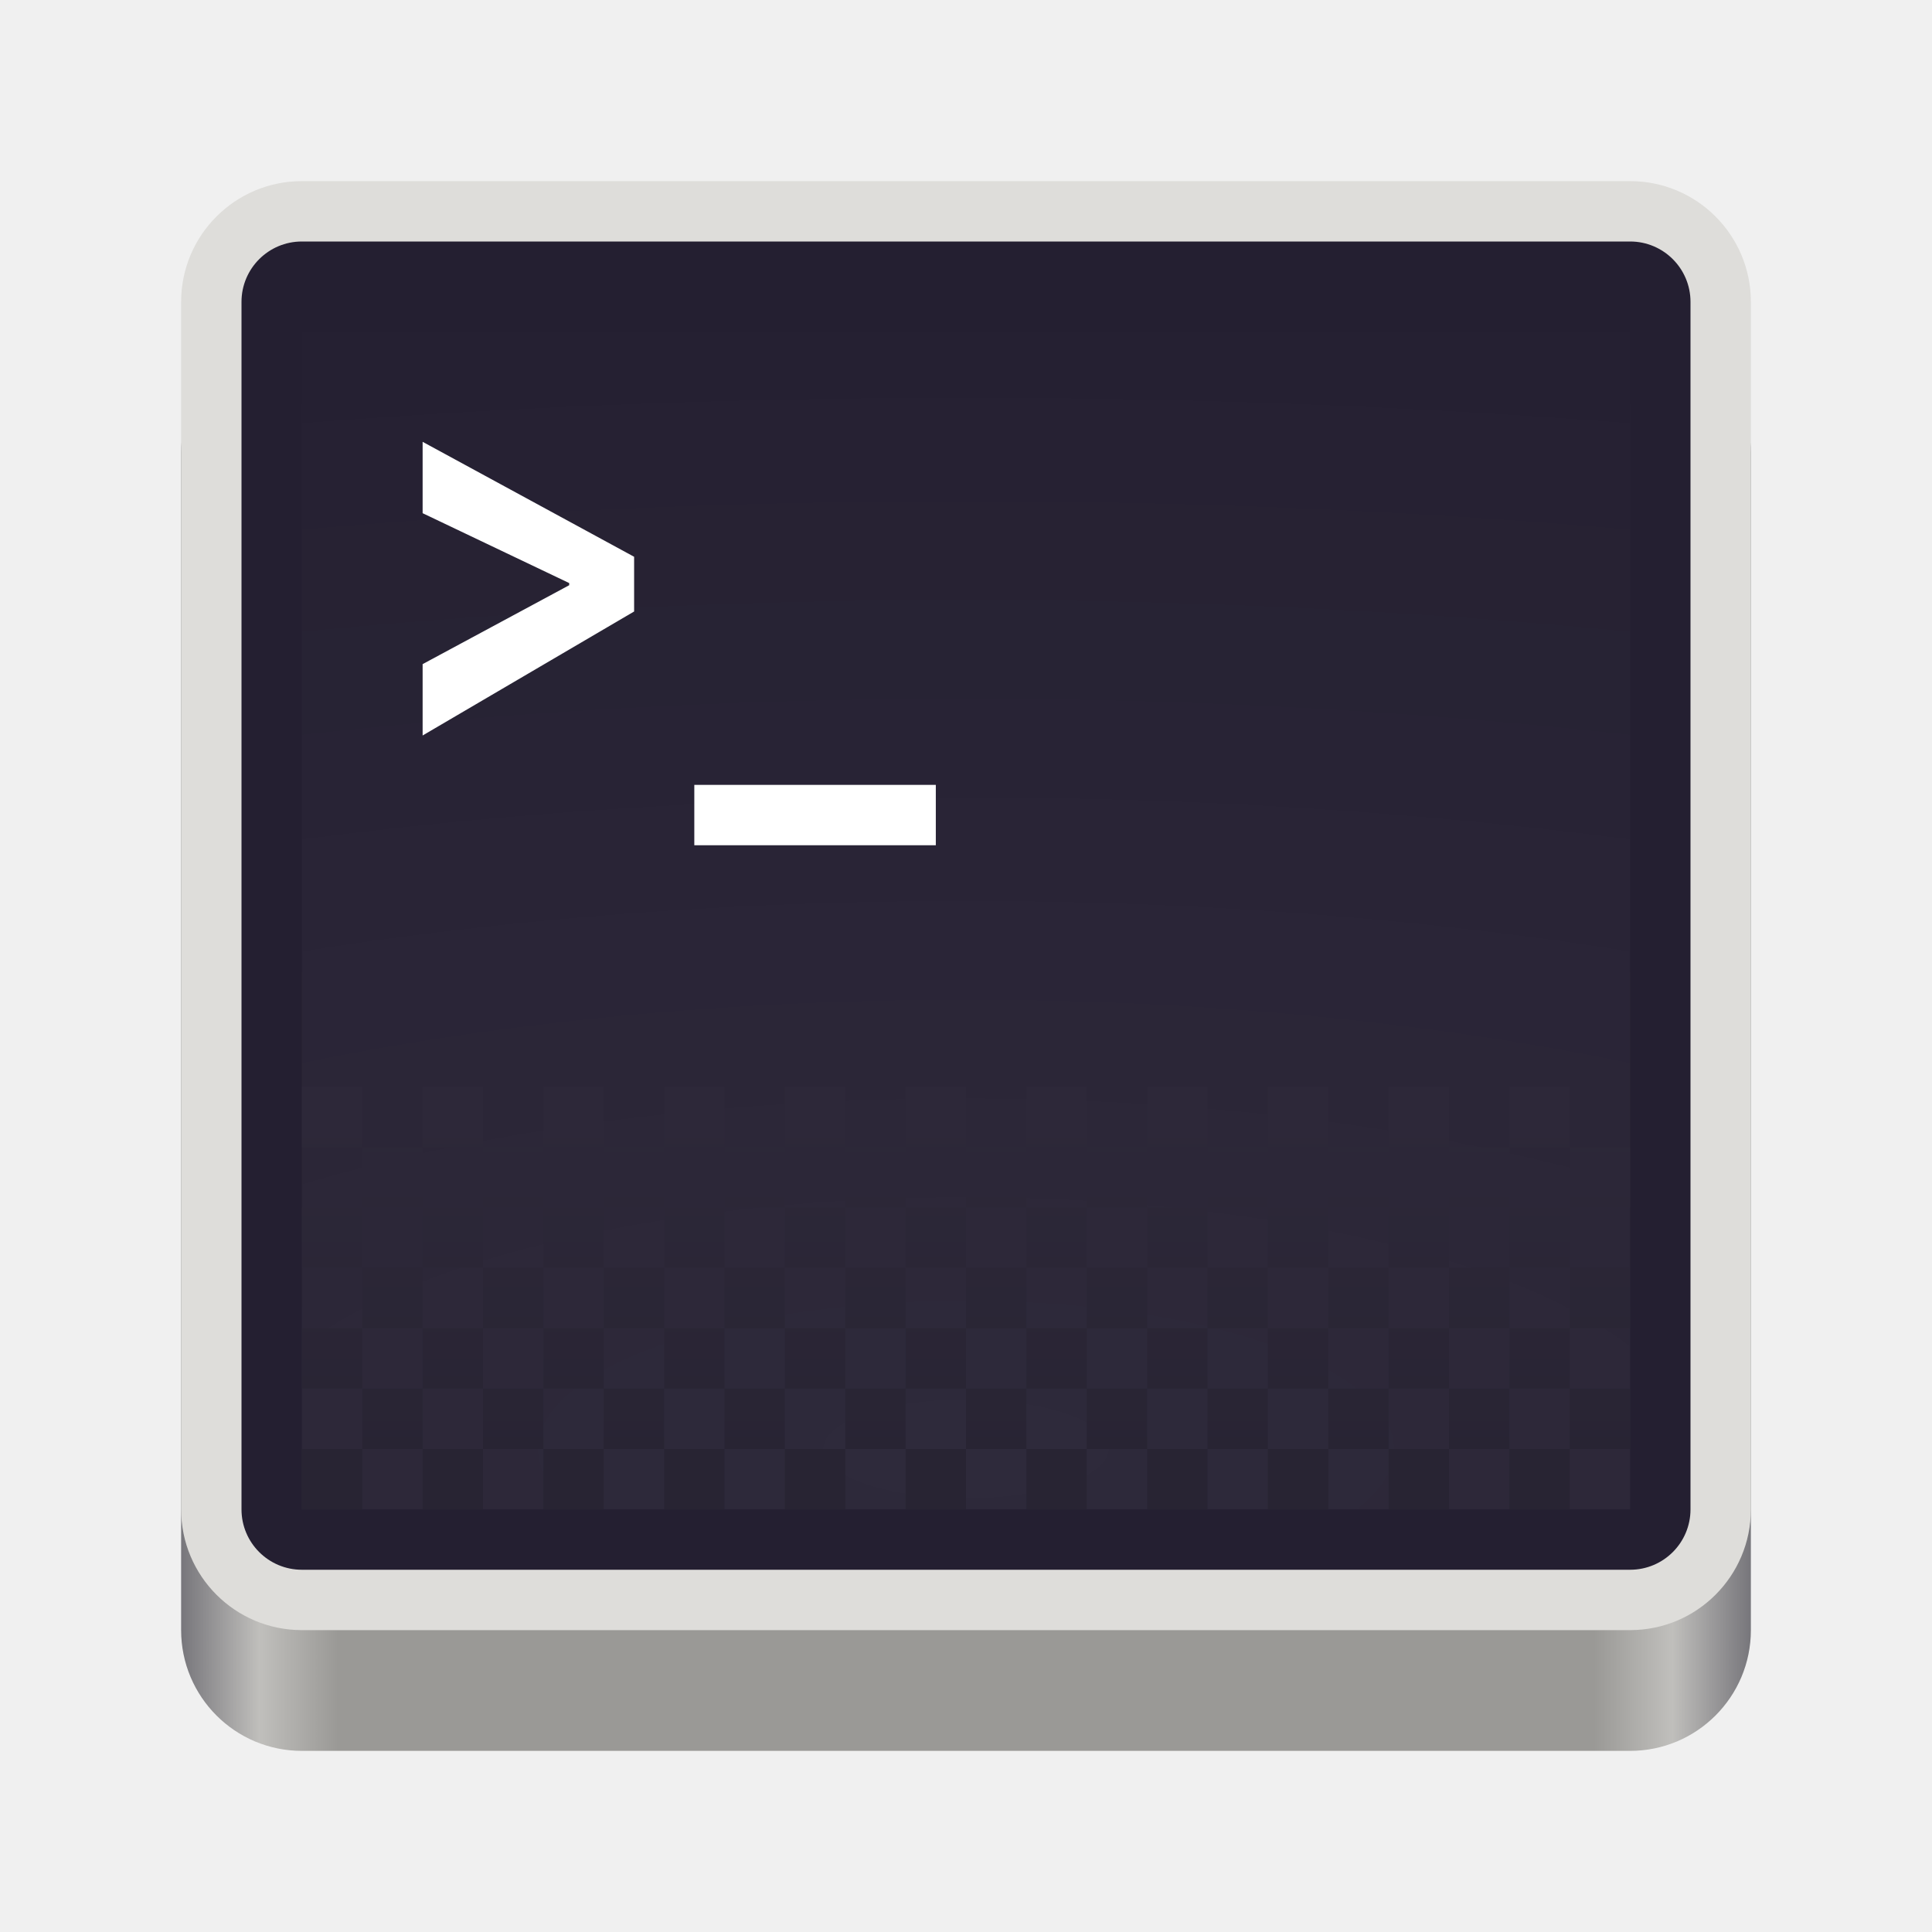
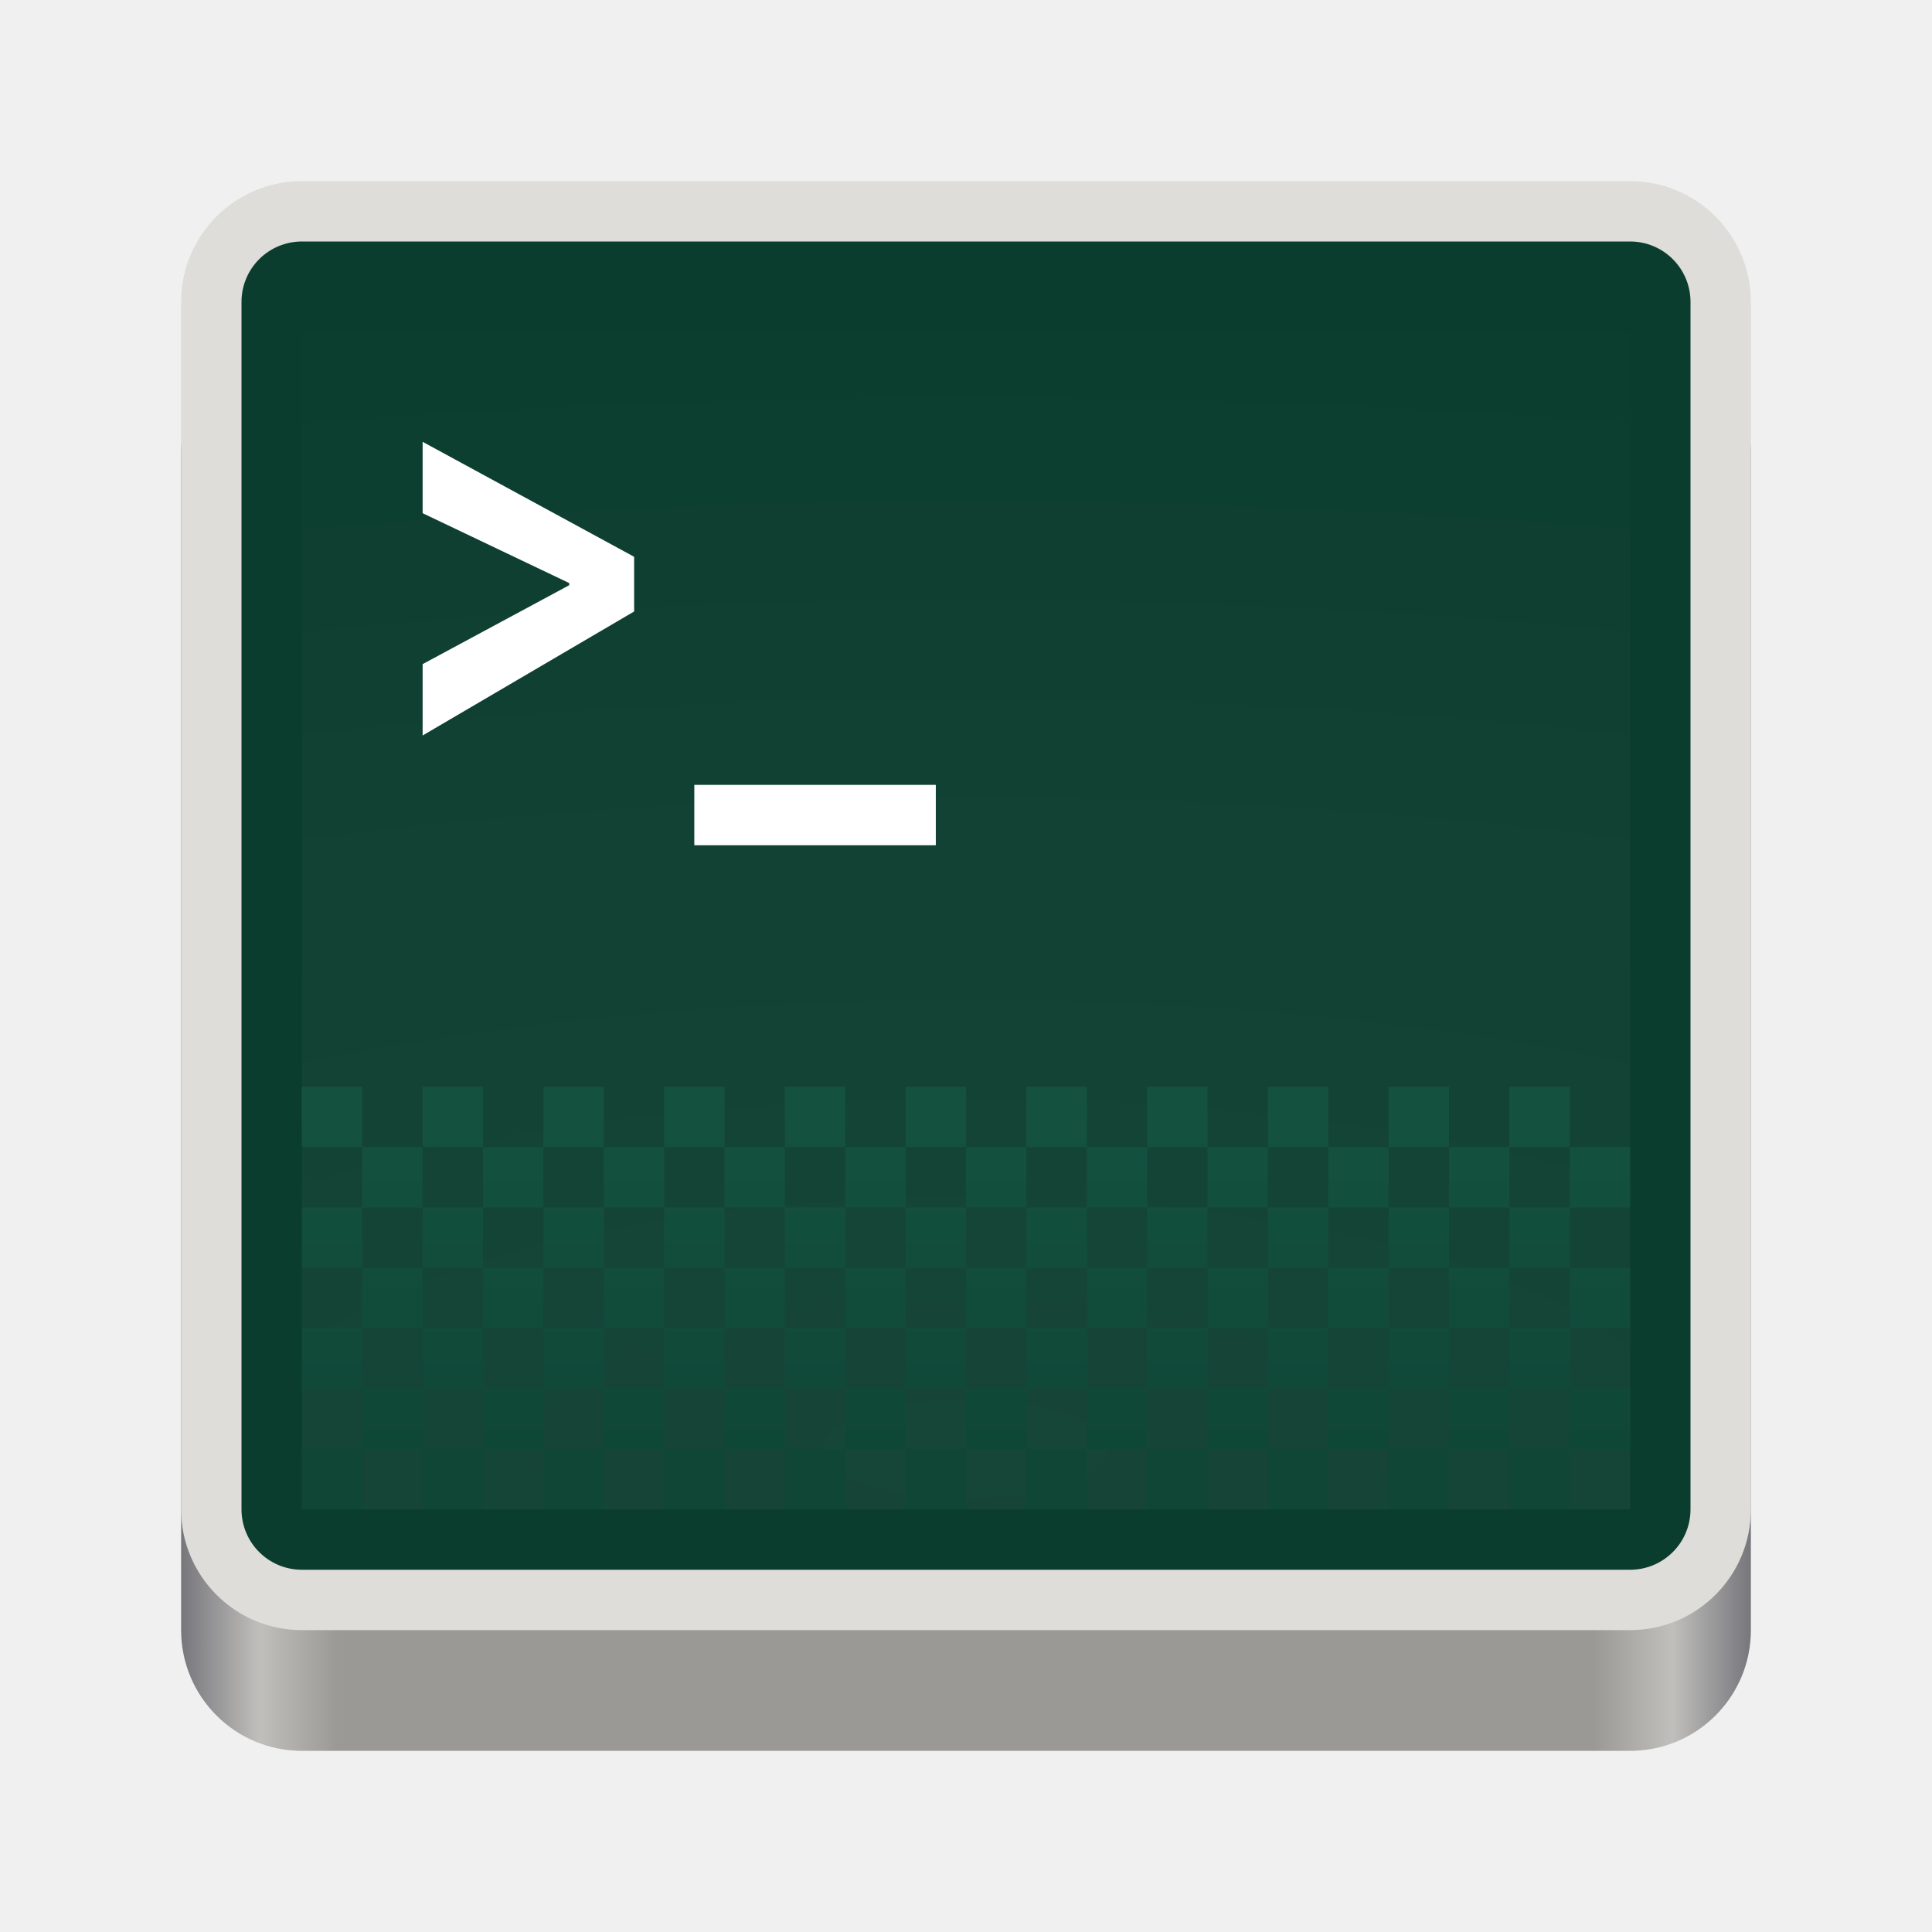
<svg xmlns="http://www.w3.org/2000/svg" xmlns:xlink="http://www.w3.org/1999/xlink" viewBox="0 0 128 128" style="display:inline;enable-background:new" version="1.0" id="svg11300" height="128" width="128">
  <defs id="defs3">
    <linearGradient id="linearGradient1948">
-       <stop id="stop1944" offset="0" style="stop-color:#2d2839;stop-opacity:1;" />
-       <stop id="stop1946" offset="1" style="stop-color:#282433;stop-opacity:1" />
+       <stop id="stop1944" offset="0" style="stop-color:#14523f;stop-opacity:1;" />
+       <stop id="stop1946" offset="1" style="stop-color:#0f4636;stop-opacity:1" />
    </linearGradient>
    <linearGradient id="linearGradient1020">
      <stop id="stop1016" offset="0" style="stop-color:#ffffff;stop-opacity:1;" />
      <stop id="stop1018" offset="1" style="stop-color:#ffffff;stop-opacity:0.094" />
    </linearGradient>
    <linearGradient id="linearGradient1001">
      <stop id="stop989" offset="0" style="stop-color:#77767b;stop-opacity:1" />
      <stop style="stop-color:#c0bfbc;stop-opacity:1" offset="0.05" id="stop991" />
      <stop id="stop993" offset="0.1" style="stop-color:#9a9996;stop-opacity:1" />
      <stop style="stop-color:#9a9996;stop-opacity:1" offset="0.9" id="stop995" />
      <stop id="stop997" offset="0.95" style="stop-color:#c0bfbc;stop-opacity:1" />
      <stop id="stop999" offset="1" style="stop-color:#77767b;stop-opacity:1" />
    </linearGradient>
    <linearGradient gradientUnits="userSpaceOnUse" y2="44" x2="464" y1="44" x1="48" id="linearGradient965" xlink:href="#linearGradient1001" />
    <radialGradient gradientUnits="userSpaceOnUse" gradientTransform="matrix(-4.727273,7.935912e-7,-3.0301491e-7,-1.636364,238.5455,49.76618)" r="44" fy="194.19" fx="64" cy="194.19" cx="64" id="radialGradient1030" xlink:href="#linearGradient1020" />
    <linearGradient gradientUnits="userSpaceOnUse" y2="269.137" x2="70.347" y1="245.395" x1="70.347" id="linearGradient1950" xlink:href="#linearGradient1948" />
  </defs>
  <g transform="translate(0,-172)" style="display:inline" id="layer1">
    <g style="display:inline" id="layer9">
      <g transform="rotate(-30,420.6987,288.4192)" id="g1710" style="display:inline;enable-background:new" />
      <rect transform="matrix(0.25,0,0,0.25,0,225)" style="display:inline;opacity:1;fill:url(#linearGradient965);fill-opacity:1;stroke:none;stroke-width:1;stroke-linecap:butt;stroke-linejoin:miter;stroke-miterlimit:4;stroke-dasharray:none;stroke-dashoffset:0;stroke-opacity:1;marker:none;marker-start:none;marker-mid:none;marker-end:none;paint-order:normal;enable-background:new" id="rect953" width="416" height="376" x="48" y="-124" rx="32" ry="32" />
      <rect ry="32" rx="32" y="-164" x="48" height="384" width="416" id="rect950" style="display:inline;opacity:1;fill:#deddda;fill-opacity:1;stroke:none;stroke-width:1;stroke-linecap:butt;stroke-linejoin:miter;stroke-miterlimit:4;stroke-dasharray:none;stroke-dashoffset:0;stroke-opacity:1;marker:none;marker-start:none;marker-mid:none;marker-end:none;paint-order:normal;enable-background:new" transform="matrix(0.25,0,0,0.25,0,225)" />
-       <rect transform="scale(1,-1)" ry="4" rx="4" y="-276" x="16" height="88" width="96" id="rect1004" style="display:inline;opacity:1;vector-effect:none;fill:#241f31;fill-opacity:1;stroke:none;stroke-width:0.011px;stroke-linecap:butt;stroke-linejoin:miter;stroke-miterlimit:4;stroke-dasharray:none;stroke-dashoffset:0;stroke-opacity:1;marker:none;marker-start:none;marker-mid:none;marker-end:none;paint-order:normal;enable-background:new" />
+       <rect transform="scale(1,-1)" ry="4" rx="4" y="-276" x="16" height="88" width="96" id="rect1004" style="display:inline;opacity:1;vector-effect:none;fill:#0b3d2e;fill-opacity:1;stroke:none;stroke-width:0.011px;stroke-linecap:butt;stroke-linejoin:miter;stroke-miterlimit:4;stroke-dasharray:none;stroke-dashoffset:0;stroke-opacity:1;marker:none;marker-start:none;marker-mid:none;marker-end:none;paint-order:normal;enable-background:new" />
      <rect transform="scale(-1)" style="display:inline;opacity:0.05;vector-effect:none;fill:url(#radialGradient1030);fill-opacity:1;stroke:none;stroke-width:0.011px;stroke-linecap:butt;stroke-linejoin:miter;stroke-miterlimit:4;stroke-dasharray:none;stroke-dashoffset:0;stroke-opacity:1;marker:none;marker-start:none;marker-mid:none;marker-end:none;paint-order:normal;enable-background:new" id="rect968" width="88" height="78" x="-108" y="-272" />
      <g id="g976" transform="translate(-2,-2)" style="fill:#ffffff">
        <path d="M 44.012,210.888 30,203.272 V 208 l 9.711,4.63 v 0.142 L 30,218 v 4.728 l 14.012,-8.215 z" style="font-style:normal;font-variant:normal;font-weight:bold;font-stretch:normal;font-size:medium;line-height:1.25;font-family:'Source Code Pro';-inkscape-font-specification:'Source Code Pro, Bold';font-variant-ligatures:normal;font-variant-caps:normal;font-variant-numeric:normal;font-feature-settings:normal;text-align:start;letter-spacing:0px;word-spacing:0px;writing-mode:lr-tb;text-anchor:start;fill:#ffffff;fill-opacity:1;stroke:none;stroke-width:0.25" id="path972" />
        <path d="m 48,226 2e-6,4 h 16 l -2e-6,-4 z" style="font-style:normal;font-variant:normal;font-weight:bold;font-stretch:normal;font-size:medium;line-height:1.25;font-family:'Source Code Pro';-inkscape-font-specification:'Source Code Pro, Bold';font-variant-ligatures:normal;font-variant-caps:normal;font-variant-numeric:normal;font-feature-settings:normal;text-align:start;letter-spacing:0px;word-spacing:0px;writing-mode:lr-tb;text-anchor:start;fill:#ffffff;fill-opacity:1;stroke:none;stroke-width:0.25" id="path974" />
      </g>
      <path d="m 100,244 h 4 v 4 h -4 z m -8,0 h 4 v 4 h -4 z m -8,0 h 4 v 4 h -4 z m -8,0 h 4 v 4 h -4 z m -8,0 h 4 v 4 h -4 z m -8,0 h 4 v 4 h -4 z m -8,0 h 4 v 4 h -4 z m -8,0 h 4 v 4 h -4 z m -8,0 h 4 v 4 h -4 z m -8,0 h 4 v 4 h -4 z m -8,0 h 4 v 4 h -4 z m 84,4 h 4 v 4 h -4 z m -8,0 h 4 v 4 h -4 z m -8,0 h 4 v 4 h -4 z m -8,0 h 4 v 4 h -4 z m -8,0 h 4 v 4 h -4 z m -8,0 h 4 v 4 h -4 z m -8,0 h 4 v 4 h -4 z m -8,0 h 4 v 4 h -4 z m -8,0 h 4 v 4 h -4 z m -8,0 h 4 v 4 h -4 z m -8,0 h 4 v 4 h -4 z m 76,4 h 4 v 4 h -4 z m -8,0 h 4 v 4 h -4 z m -8,0 h 4 v 4 h -4 z m -8,0 h 4 v 4 h -4 z m -8,0 h 4 v 4 h -4 z m -8,0 h 4 v 4 h -4 z m -8,0 h 4 v 4 h -4 z m -8,0 h 4 v 4 h -4 z m -8,0 h 4 v 4 h -4 z m -8,0 h 4 v 4 h -4 z m -8,0 h 4 v 4 h -4 z m 84,4 h 4 v 4 h -4 z m -8,0 h 4 v 4 h -4 z m -8,0 h 4 v 4 h -4 z m -8,0 h 4 v 4 h -4 z m -8,0 h 4 v 4 h -4 z m -8,0 h 4 v 4 h -4 z m -8,0 h 4 v 4 h -4 z m -8,0 h 4 v 4 h -4 z m -8,0 h 4 v 4 h -4 z m -8,0 h 4 v 4 h -4 z m -8,0 h 4 v 4 h -4 z m 76,4 h 4 v 4 h -4 z m -8,0 h 4 v 4 h -4 z m -8,0 h 4 v 4 h -4 z m -8,0 h 4 v 4 h -4 z m -8,0 h 4 v 4 h -4 z m -8,0 h 4 v 4 h -4 z m -8,0 h 4 v 4 h -4 z m -8,0 h 4 v 4 h -4 z m -8,0 h 4 v 4 h -4 z m -8,0 h 4 v 4 h -4 z m -8,0 h 4 v 4 h -4 z m 84,4 h 4 v 4 h -4 z m -8,0 h 4 v 4 h -4 z m -8,0 h 4 v 4 h -4 z m -8,0 h 4 v 4 h -4 z m -8,0 h 4 v 4 h -4 z m -8,0 h 4 v 4 h -4 z m -8,0 h 4 v 4 h -4 z m -8,0 h 4 v 4 h -4 z m -8,0 h 4 v 4 h -4 z m -8,0 h 4 v 4 h -4 z m -8,0 h 4 v 4 h -4 z m 76,4 h 4 v 4 h -4 z m -8,0 h 4 v 4 h -4 z m -8,0 h 4 v 4 h -4 z m -8,0 h 4 v 4 h -4 z m -8,0 h 4 v 4 h -4 z m -8,0 h 4 v 4 h -4 z m -8,0 h 4 v 4 h -4 z m -8,0 h 4 v 4 h -4 z m -8,0 h 4 v 4 h -4 z m -8,0 h 4 v 4 h -4 z m -8,0 h 4 v 4 h -4 z" style="opacity:1;vector-effect:none;fill:url(#linearGradient1950);fill-opacity:1;stroke:none;stroke-width:8;stroke-linecap:round;stroke-linejoin:round;stroke-miterlimit:4;stroke-dasharray:none;stroke-dashoffset:0;stroke-opacity:1;marker:none;marker-start:none;marker-mid:none;marker-end:none;paint-order:normal" id="rect1059" />
    </g>
  </g>
</svg>
